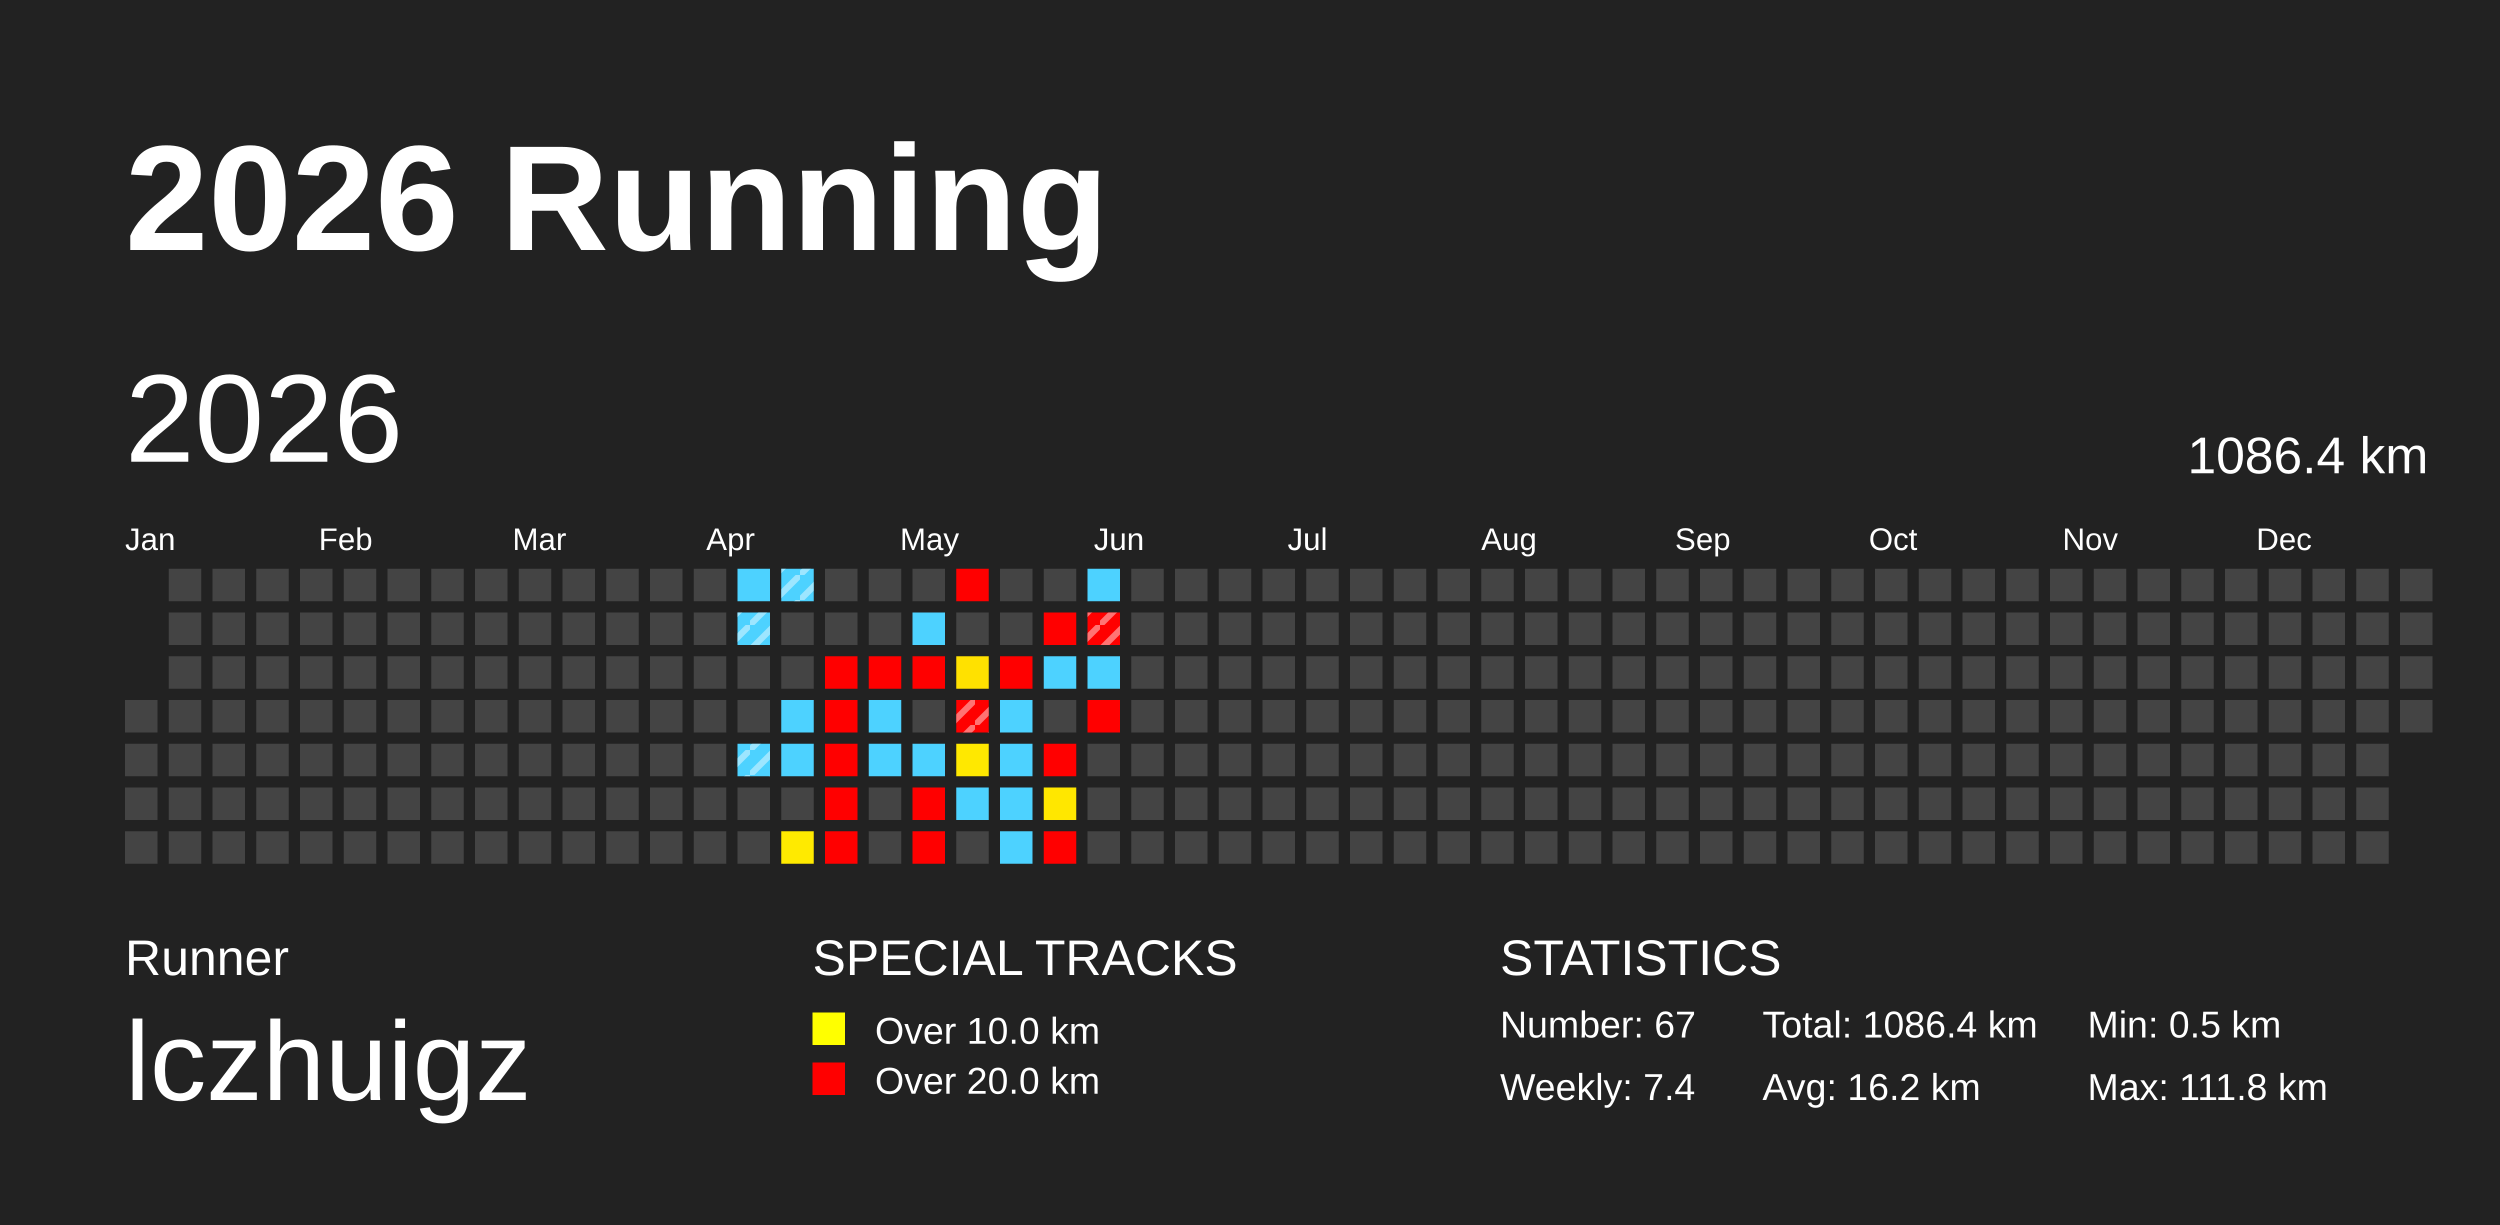
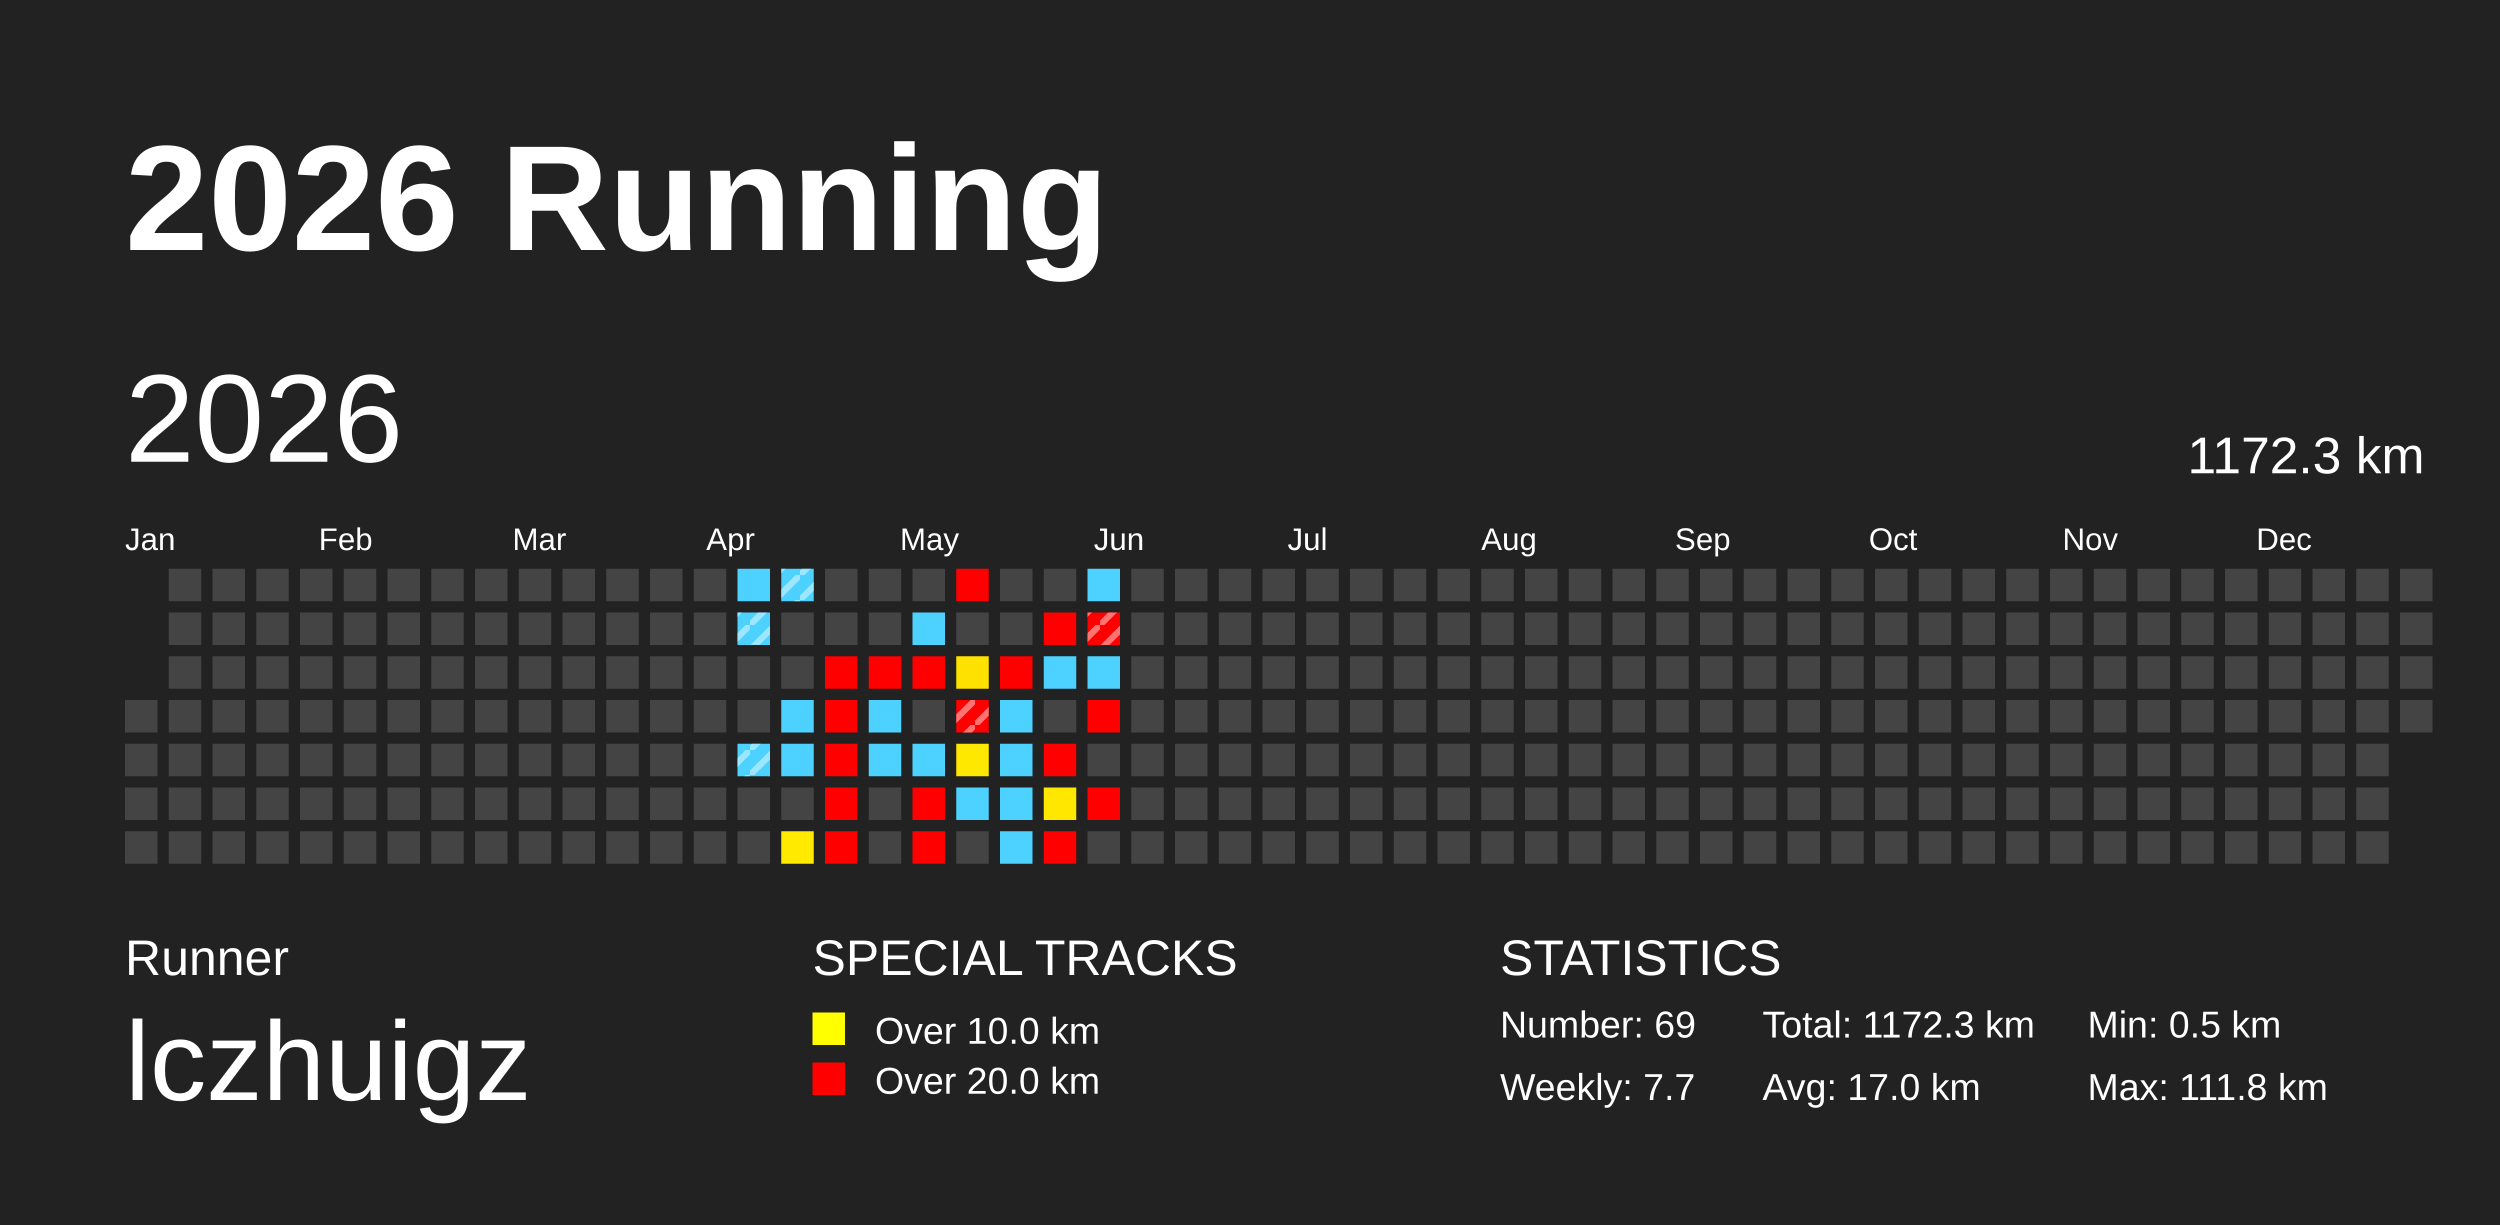
<svg xmlns="http://www.w3.org/2000/svg" baseProfile="full" height="98mm" version="1.1" viewBox="0,0,200,98" width="200mm">
  <defs>
    <pattern height="2" id="indoor-stripe" patternUnits="userSpaceOnUse" width="2">
      <line stroke="white" stroke-opacity="0.45" stroke-width="0.5" x1="0" x2="2" y1="2" y2="0" />
    </pattern>
  </defs>
  <rect fill="#222222" height="98" width="200" x="0" y="0" />
  <text fill="#FFFFFF" style="font-size:12px; font-family:Arial; font-weight:bold;" x="10" y="20">2026 Running</text>
  <text fill="#FFFFFF" style="font-size:4px; font-family:Arial" x="10" y="78">Runner</text>
  <text fill="#FFFFFF" style="font-size:9px; font-family:Arial" x="10" y="88">lczhuigz</text>
  <text fill="#FFFFFF" style="font-size:4px; font-family:Arial" x="65" y="78">SPECIAL TRACKS</text>
  <rect fill="yellow" height="2.6" width="2.6" x="65" y="81" />
  <text fill="#FFFFFF" style="font-size:3px; font-family:Arial" x="70" y="83.5">Over 10.0 km</text>
  <rect fill="red" height="2.6" width="2.6" x="65" y="85" />
  <text fill="#FFFFFF" style="font-size:3px; font-family:Arial" x="70" y="87.5">Over 20.0 km</text>
  <text fill="#FFFFFF" style="font-size:4px; font-family:Arial" x="120" y="78">STATISTICS</text>
-   <text fill="#FFFFFF" style="font-size:3px; font-family:Arial" x="120" y="83">Number: 67</text>
-   <text fill="#FFFFFF" style="font-size:3px; font-family:Arial" x="120" y="88">Weekly: 7.4</text>
-   <text fill="#FFFFFF" style="font-size:3px; font-family:Arial" x="141" y="83">Total: 1086.4 km</text>
-   <text fill="#FFFFFF" style="font-size:3px; font-family:Arial" x="141" y="88">Avg: 16.2 km</text>
+   <text fill="#FFFFFF" style="font-size:3px; font-family:Arial" x="120" y="83">Number: 69</text>
+   <text fill="#FFFFFF" style="font-size:3px; font-family:Arial" x="120" y="88">Weekly: 7.7</text>
+   <text fill="#FFFFFF" style="font-size:3px; font-family:Arial" x="141" y="83">Total: 1172.3 km</text>
+   <text fill="#FFFFFF" style="font-size:3px; font-family:Arial" x="141" y="88">Avg: 17.0 km</text>
  <text fill="#FFFFFF" style="font-size:3px; font-family:Arial" x="167" y="83">Min: 0.5 km</text>
  <text fill="#FFFFFF" style="font-size:3px; font-family:Arial" x="167" y="88">Max: 111.8 km</text>
  <text dominant-baseline="hanging" fill="#FFFFFF" style="font-size:10.0px; font-family:Arial;" x="10" y="30">2026</text>
-   <text dominant-baseline="hanging" fill="#FFFFFF" style="font-size:4.125px; font-family:Arial;" x="175" y="35">1086.4 km</text>
+   <text dominant-baseline="hanging" fill="#FFFFFF" style="font-size:4.125px; font-family:Arial;" x="175" y="35">1172.3 km</text>
  <text fill="#FFFFFF" style="font-size:2.5px; font-family:Arial" x="10.0" y="44">Jan</text>
  <text fill="#FFFFFF" style="font-size:2.5px; font-family:Arial" x="25.5" y="44">Feb</text>
  <text fill="#FFFFFF" style="font-size:2.5px; font-family:Arial" x="41.0" y="44">Mar</text>
  <text fill="#FFFFFF" style="font-size:2.5px; font-family:Arial" x="56.5" y="44">Apr</text>
  <text fill="#FFFFFF" style="font-size:2.5px; font-family:Arial" x="72.0" y="44">May</text>
  <text fill="#FFFFFF" style="font-size:2.5px; font-family:Arial" x="87.5" y="44">Jun</text>
  <text fill="#FFFFFF" style="font-size:2.5px; font-family:Arial" x="103.0" y="44">Jul</text>
  <text fill="#FFFFFF" style="font-size:2.5px; font-family:Arial" x="118.5" y="44">Aug</text>
  <text fill="#FFFFFF" style="font-size:2.5px; font-family:Arial" x="134.0" y="44">Sep</text>
  <text fill="#FFFFFF" style="font-size:2.5px; font-family:Arial" x="149.5" y="44">Oct</text>
  <text fill="#FFFFFF" style="font-size:2.5px; font-family:Arial" x="165.0" y="44">Nov</text>
  <text fill="#FFFFFF" style="font-size:2.5px; font-family:Arial" x="180.5" y="44">Dec</text>
  <rect fill="#444444" height="2.6" width="2.6" x="10.0" y="56.0" />
  <rect fill="#444444" height="2.6" width="2.6" x="10.0" y="59.5" />
  <rect fill="#444444" height="2.6" width="2.6" x="10.0" y="63.0" />
  <rect fill="#444444" height="2.6" width="2.6" x="10.0" y="66.5" />
  <rect fill="#444444" height="2.6" width="2.6" x="13.5" y="45.5" />
  <rect fill="#444444" height="2.6" width="2.6" x="13.5" y="49.0" />
  <rect fill="#444444" height="2.6" width="2.6" x="13.5" y="52.5" />
  <rect fill="#444444" height="2.6" width="2.6" x="13.5" y="56.0" />
  <rect fill="#444444" height="2.6" width="2.6" x="13.5" y="59.5" />
  <rect fill="#444444" height="2.6" width="2.6" x="13.5" y="63.0" />
  <rect fill="#444444" height="2.6" width="2.6" x="13.5" y="66.5" />
  <rect fill="#444444" height="2.6" width="2.6" x="17.0" y="45.5" />
  <rect fill="#444444" height="2.6" width="2.6" x="17.0" y="49.0" />
  <rect fill="#444444" height="2.6" width="2.6" x="17.0" y="52.5" />
  <rect fill="#444444" height="2.6" width="2.6" x="17.0" y="56.0" />
  <rect fill="#444444" height="2.6" width="2.6" x="17.0" y="59.5" />
  <rect fill="#444444" height="2.6" width="2.6" x="17.0" y="63.0" />
  <rect fill="#444444" height="2.6" width="2.6" x="17.0" y="66.5" />
  <rect fill="#444444" height="2.6" width="2.6" x="20.5" y="45.5" />
  <rect fill="#444444" height="2.6" width="2.6" x="20.5" y="49.0" />
  <rect fill="#444444" height="2.6" width="2.6" x="20.5" y="52.5" />
  <rect fill="#444444" height="2.6" width="2.6" x="20.5" y="56.0" />
  <rect fill="#444444" height="2.6" width="2.6" x="20.5" y="59.5" />
  <rect fill="#444444" height="2.6" width="2.6" x="20.5" y="63.0" />
  <rect fill="#444444" height="2.6" width="2.6" x="20.5" y="66.5" />
  <rect fill="#444444" height="2.6" width="2.6" x="24.0" y="45.5" />
  <rect fill="#444444" height="2.6" width="2.6" x="24.0" y="49.0" />
  <rect fill="#444444" height="2.6" width="2.6" x="24.0" y="52.5" />
  <rect fill="#444444" height="2.6" width="2.6" x="24.0" y="56.0" />
  <rect fill="#444444" height="2.6" width="2.6" x="24.0" y="59.5" />
  <rect fill="#444444" height="2.6" width="2.6" x="24.0" y="63.0" />
  <rect fill="#444444" height="2.6" width="2.6" x="24.0" y="66.5" />
  <rect fill="#444444" height="2.6" width="2.6" x="27.5" y="45.5" />
  <rect fill="#444444" height="2.6" width="2.6" x="27.5" y="49.0" />
  <rect fill="#444444" height="2.6" width="2.6" x="27.5" y="52.5" />
  <rect fill="#444444" height="2.6" width="2.6" x="27.5" y="56.0" />
  <rect fill="#444444" height="2.6" width="2.6" x="27.5" y="59.5" />
  <rect fill="#444444" height="2.6" width="2.6" x="27.5" y="63.0" />
  <rect fill="#444444" height="2.6" width="2.6" x="27.5" y="66.5" />
  <rect fill="#444444" height="2.6" width="2.6" x="31.0" y="45.5" />
  <rect fill="#444444" height="2.6" width="2.6" x="31.0" y="49.0" />
  <rect fill="#444444" height="2.6" width="2.6" x="31.0" y="52.5" />
  <rect fill="#444444" height="2.6" width="2.6" x="31.0" y="56.0" />
  <rect fill="#444444" height="2.6" width="2.6" x="31.0" y="59.5" />
  <rect fill="#444444" height="2.6" width="2.6" x="31.0" y="63.0" />
  <rect fill="#444444" height="2.6" width="2.6" x="31.0" y="66.5" />
  <rect fill="#444444" height="2.6" width="2.6" x="34.5" y="45.5" />
  <rect fill="#444444" height="2.6" width="2.6" x="34.5" y="49.0" />
  <rect fill="#444444" height="2.6" width="2.6" x="34.5" y="52.5" />
  <rect fill="#444444" height="2.6" width="2.6" x="34.5" y="56.0" />
  <rect fill="#444444" height="2.6" width="2.6" x="34.5" y="59.5" />
  <rect fill="#444444" height="2.6" width="2.6" x="34.5" y="63.0" />
  <rect fill="#444444" height="2.6" width="2.6" x="34.5" y="66.5" />
  <rect fill="#444444" height="2.6" width="2.6" x="38.0" y="45.5" />
  <rect fill="#444444" height="2.6" width="2.6" x="38.0" y="49.0" />
  <rect fill="#444444" height="2.6" width="2.6" x="38.0" y="52.5" />
  <rect fill="#444444" height="2.6" width="2.6" x="38.0" y="56.0" />
  <rect fill="#444444" height="2.6" width="2.6" x="38.0" y="59.5" />
  <rect fill="#444444" height="2.6" width="2.6" x="38.0" y="63.0" />
  <rect fill="#444444" height="2.6" width="2.6" x="38.0" y="66.5" />
  <rect fill="#444444" height="2.6" width="2.6" x="41.5" y="45.5" />
  <rect fill="#444444" height="2.6" width="2.6" x="41.5" y="49.0" />
  <rect fill="#444444" height="2.6" width="2.6" x="41.5" y="52.5" />
  <rect fill="#444444" height="2.6" width="2.6" x="41.5" y="56.0" />
  <rect fill="#444444" height="2.6" width="2.6" x="41.5" y="59.5" />
  <rect fill="#444444" height="2.6" width="2.6" x="41.5" y="63.0" />
  <rect fill="#444444" height="2.6" width="2.6" x="41.5" y="66.5" />
  <rect fill="#444444" height="2.6" width="2.6" x="45.0" y="45.5" />
  <rect fill="#444444" height="2.6" width="2.6" x="45.0" y="49.0" />
  <rect fill="#444444" height="2.6" width="2.6" x="45.0" y="52.5" />
  <rect fill="#444444" height="2.6" width="2.6" x="45.0" y="56.0" />
  <rect fill="#444444" height="2.6" width="2.6" x="45.0" y="59.5" />
  <rect fill="#444444" height="2.6" width="2.6" x="45.0" y="63.0" />
  <rect fill="#444444" height="2.6" width="2.6" x="45.0" y="66.5" />
  <rect fill="#444444" height="2.6" width="2.6" x="48.5" y="45.5" />
  <rect fill="#444444" height="2.6" width="2.6" x="48.5" y="49.0" />
  <rect fill="#444444" height="2.6" width="2.6" x="48.5" y="52.5" />
  <rect fill="#444444" height="2.6" width="2.6" x="48.5" y="56.0" />
  <rect fill="#444444" height="2.6" width="2.6" x="48.5" y="59.5" />
  <rect fill="#444444" height="2.6" width="2.6" x="48.5" y="63.0" />
  <rect fill="#444444" height="2.6" width="2.6" x="48.5" y="66.5" />
  <rect fill="#444444" height="2.6" width="2.6" x="52.0" y="45.5" />
  <rect fill="#444444" height="2.6" width="2.6" x="52.0" y="49.0" />
  <rect fill="#444444" height="2.6" width="2.6" x="52.0" y="52.5" />
  <rect fill="#444444" height="2.6" width="2.6" x="52.0" y="56.0" />
  <rect fill="#444444" height="2.6" width="2.6" x="52.0" y="59.5" />
  <rect fill="#444444" height="2.6" width="2.6" x="52.0" y="63.0" />
  <rect fill="#444444" height="2.6" width="2.6" x="52.0" y="66.5" />
  <rect fill="#444444" height="2.6" width="2.6" x="55.5" y="45.5" />
  <rect fill="#444444" height="2.6" width="2.6" x="55.5" y="49.0" />
  <rect fill="#444444" height="2.6" width="2.6" x="55.5" y="52.5" />
  <rect fill="#444444" height="2.6" width="2.6" x="55.5" y="56.0" />
  <rect fill="#444444" height="2.6" width="2.6" x="55.5" y="59.5" />
  <rect fill="#444444" height="2.6" width="2.6" x="55.5" y="63.0" />
  <rect fill="#444444" height="2.6" width="2.6" x="55.5" y="66.5" />
  <rect fill="#4dd2ff" height="2.6" width="2.6" x="59.0" y="45.5" />
  <rect fill="#4dd2ff" height="2.6" width="2.6" x="59.0" y="49.0" />
  <rect fill="url(#indoor-stripe)" height="2.6" style="pointer-events: none;" width="2.6" x="59.0" y="49.0" />
  <rect fill="#444444" height="2.6" width="2.6" x="59.0" y="52.5" />
  <rect fill="#444444" height="2.6" width="2.6" x="59.0" y="56.0" />
  <rect fill="#4dd2ff" height="2.6" width="2.6" x="59.0" y="59.5" />
  <rect fill="url(#indoor-stripe)" height="2.6" style="pointer-events: none;" width="2.6" x="59.0" y="59.5" />
  <rect fill="#444444" height="2.6" width="2.6" x="59.0" y="63.0" />
  <rect fill="#444444" height="2.6" width="2.6" x="59.0" y="66.5" />
  <rect fill="#4dd2ff" height="2.6" width="2.6" x="62.5" y="45.5" />
  <rect fill="url(#indoor-stripe)" height="2.6" style="pointer-events: none;" width="2.6" x="62.5" y="45.5" />
  <rect fill="#444444" height="2.6" width="2.6" x="62.5" y="49.0" />
  <rect fill="#444444" height="2.6" width="2.6" x="62.5" y="52.5" />
  <rect fill="#4dd2ff" height="2.6" width="2.6" x="62.5" y="56.0" />
  <rect fill="#4dd2ff" height="2.6" width="2.6" x="62.5" y="59.5" />
  <rect fill="#444444" height="2.6" width="2.6" x="62.5" y="63.0" />
  <rect fill="#ffea00" height="2.6" width="2.6" x="62.5" y="66.5" />
  <rect fill="#444444" height="2.6" width="2.6" x="66.0" y="45.5" />
  <rect fill="#444444" height="2.6" width="2.6" x="66.0" y="49.0" />
  <rect fill="red" height="2.6" width="2.6" x="66.0" y="52.5" />
  <rect fill="red" height="2.6" width="2.6" x="66.0" y="56.0" />
  <rect fill="red" height="2.6" width="2.6" x="66.0" y="59.5" />
  <rect fill="red" height="2.6" width="2.6" x="66.0" y="63.0" />
  <rect fill="red" height="2.6" width="2.6" x="66.0" y="66.5" />
  <rect fill="#444444" height="2.6" width="2.6" x="69.5" y="45.5" />
  <rect fill="#444444" height="2.6" width="2.6" x="69.5" y="49.0" />
  <rect fill="red" height="2.6" width="2.6" x="69.5" y="52.5" />
  <rect fill="#4dd2ff" height="2.6" width="2.6" x="69.5" y="56.0" />
  <rect fill="#4dd2ff" height="2.6" width="2.6" x="69.5" y="59.5" />
  <rect fill="#444444" height="2.6" width="2.6" x="69.5" y="63.0" />
  <rect fill="#444444" height="2.6" width="2.6" x="69.5" y="66.5" />
  <rect fill="#444444" height="2.6" width="2.6" x="73.0" y="45.5" />
  <rect fill="#4dd2ff" height="2.6" width="2.6" x="73.0" y="49.0" />
  <rect fill="red" height="2.6" width="2.6" x="73.0" y="52.5" />
  <rect fill="#444444" height="2.6" width="2.6" x="73.0" y="56.0" />
  <rect fill="#4dd2ff" height="2.6" width="2.6" x="73.0" y="59.5" />
  <rect fill="red" height="2.6" width="2.6" x="73.0" y="63.0" />
  <rect fill="red" height="2.6" width="2.6" x="73.0" y="66.5" />
  <rect fill="red" height="2.6" width="2.6" x="76.5" y="45.5" />
  <rect fill="#444444" height="2.6" width="2.6" x="76.5" y="49.0" />
  <rect fill="#ffe100" height="2.6" width="2.6" x="76.5" y="52.5" />
  <rect fill="red" height="2.6" width="2.6" x="76.5" y="56.0" />
  <rect fill="url(#indoor-stripe)" height="2.6" style="pointer-events: none;" width="2.6" x="76.5" y="56.0" />
  <rect fill="#ffe800" height="2.6" width="2.6" x="76.5" y="59.5" />
  <rect fill="#4dd2ff" height="2.6" width="2.6" x="76.5" y="63.0" />
  <rect fill="#444444" height="2.6" width="2.6" x="76.5" y="66.5" />
  <rect fill="#444444" height="2.6" width="2.6" x="80.0" y="45.5" />
  <rect fill="#444444" height="2.6" width="2.6" x="80.0" y="49.0" />
  <rect fill="red" height="2.6" width="2.6" x="80.0" y="52.5" />
  <rect fill="#4dd2ff" height="2.6" width="2.6" x="80.0" y="56.0" />
  <rect fill="#4dd2ff" height="2.6" width="2.6" x="80.0" y="59.5" />
  <rect fill="#4dd2ff" height="2.6" width="2.6" x="80.0" y="63.0" />
  <rect fill="#4dd2ff" height="2.6" width="2.6" x="80.0" y="66.5" />
  <rect fill="#444444" height="2.6" width="2.6" x="83.5" y="45.5" />
  <rect fill="red" height="2.6" width="2.6" x="83.5" y="49.0" />
  <rect fill="#4dd2ff" height="2.6" width="2.6" x="83.5" y="52.5" />
  <rect fill="#444444" height="2.6" width="2.6" x="83.5" y="56.0" />
  <rect fill="red" height="2.6" width="2.6" x="83.5" y="59.5" />
  <rect fill="#ffe700" height="2.6" width="2.6" x="83.5" y="63.0" />
  <rect fill="red" height="2.6" width="2.6" x="83.5" y="66.5" />
  <rect fill="#4dd2ff" height="2.6" width="2.6" x="87.0" y="45.5" />
  <rect fill="red" height="2.6" width="2.6" x="87.0" y="49.0" />
  <rect fill="url(#indoor-stripe)" height="2.6" style="pointer-events: none;" width="2.6" x="87.0" y="49.0" />
  <rect fill="#4dd2ff" height="2.6" width="2.6" x="87.0" y="52.5" />
  <rect fill="red" height="2.6" width="2.6" x="87.0" y="56.0" />
  <rect fill="#444444" height="2.6" width="2.6" x="87.0" y="59.5" />
-   <rect fill="#444444" height="2.6" width="2.6" x="87.0" y="63.0" />
+   <rect fill="red" height="2.6" width="2.6" x="87.0" y="63.0" />
  <rect fill="#444444" height="2.6" width="2.6" x="87.0" y="66.5" />
  <rect fill="#444444" height="2.6" width="2.6" x="90.5" y="45.5" />
  <rect fill="#444444" height="2.6" width="2.6" x="90.5" y="49.0" />
  <rect fill="#444444" height="2.6" width="2.6" x="90.5" y="52.5" />
  <rect fill="#444444" height="2.6" width="2.6" x="90.5" y="56.0" />
  <rect fill="#444444" height="2.6" width="2.6" x="90.5" y="59.5" />
  <rect fill="#444444" height="2.6" width="2.6" x="90.5" y="63.0" />
  <rect fill="#444444" height="2.6" width="2.6" x="90.5" y="66.5" />
  <rect fill="#444444" height="2.6" width="2.6" x="94.0" y="45.5" />
  <rect fill="#444444" height="2.6" width="2.6" x="94.0" y="49.0" />
  <rect fill="#444444" height="2.6" width="2.6" x="94.0" y="52.5" />
  <rect fill="#444444" height="2.6" width="2.6" x="94.0" y="56.0" />
  <rect fill="#444444" height="2.6" width="2.6" x="94.0" y="59.5" />
  <rect fill="#444444" height="2.6" width="2.6" x="94.0" y="63.0" />
  <rect fill="#444444" height="2.6" width="2.6" x="94.0" y="66.5" />
  <rect fill="#444444" height="2.6" width="2.6" x="97.5" y="45.5" />
  <rect fill="#444444" height="2.6" width="2.6" x="97.5" y="49.0" />
  <rect fill="#444444" height="2.6" width="2.6" x="97.5" y="52.5" />
  <rect fill="#444444" height="2.6" width="2.6" x="97.5" y="56.0" />
  <rect fill="#444444" height="2.6" width="2.6" x="97.5" y="59.5" />
  <rect fill="#444444" height="2.6" width="2.6" x="97.5" y="63.0" />
  <rect fill="#444444" height="2.6" width="2.6" x="97.5" y="66.5" />
  <rect fill="#444444" height="2.6" width="2.6" x="101.0" y="45.5" />
  <rect fill="#444444" height="2.6" width="2.6" x="101.0" y="49.0" />
  <rect fill="#444444" height="2.6" width="2.6" x="101.0" y="52.5" />
  <rect fill="#444444" height="2.6" width="2.6" x="101.0" y="56.0" />
  <rect fill="#444444" height="2.6" width="2.6" x="101.0" y="59.5" />
  <rect fill="#444444" height="2.6" width="2.6" x="101.0" y="63.0" />
  <rect fill="#444444" height="2.6" width="2.6" x="101.0" y="66.5" />
  <rect fill="#444444" height="2.6" width="2.6" x="104.5" y="45.5" />
  <rect fill="#444444" height="2.6" width="2.6" x="104.5" y="49.0" />
  <rect fill="#444444" height="2.6" width="2.6" x="104.5" y="52.5" />
  <rect fill="#444444" height="2.6" width="2.6" x="104.5" y="56.0" />
  <rect fill="#444444" height="2.6" width="2.6" x="104.5" y="59.5" />
  <rect fill="#444444" height="2.6" width="2.6" x="104.5" y="63.0" />
  <rect fill="#444444" height="2.6" width="2.6" x="104.5" y="66.5" />
  <rect fill="#444444" height="2.6" width="2.6" x="108.0" y="45.5" />
  <rect fill="#444444" height="2.6" width="2.6" x="108.0" y="49.0" />
  <rect fill="#444444" height="2.6" width="2.6" x="108.0" y="52.5" />
  <rect fill="#444444" height="2.6" width="2.6" x="108.0" y="56.0" />
  <rect fill="#444444" height="2.6" width="2.6" x="108.0" y="59.5" />
  <rect fill="#444444" height="2.6" width="2.6" x="108.0" y="63.0" />
  <rect fill="#444444" height="2.6" width="2.6" x="108.0" y="66.5" />
  <rect fill="#444444" height="2.6" width="2.6" x="111.5" y="45.5" />
  <rect fill="#444444" height="2.6" width="2.6" x="111.5" y="49.0" />
  <rect fill="#444444" height="2.6" width="2.6" x="111.5" y="52.5" />
  <rect fill="#444444" height="2.6" width="2.6" x="111.5" y="56.0" />
  <rect fill="#444444" height="2.6" width="2.6" x="111.5" y="59.5" />
  <rect fill="#444444" height="2.6" width="2.6" x="111.5" y="63.0" />
  <rect fill="#444444" height="2.6" width="2.6" x="111.5" y="66.5" />
  <rect fill="#444444" height="2.6" width="2.6" x="115.0" y="45.5" />
  <rect fill="#444444" height="2.6" width="2.6" x="115.0" y="49.0" />
  <rect fill="#444444" height="2.6" width="2.6" x="115.0" y="52.5" />
  <rect fill="#444444" height="2.6" width="2.6" x="115.0" y="56.0" />
  <rect fill="#444444" height="2.6" width="2.6" x="115.0" y="59.5" />
  <rect fill="#444444" height="2.6" width="2.6" x="115.0" y="63.0" />
  <rect fill="#444444" height="2.6" width="2.6" x="115.0" y="66.5" />
  <rect fill="#444444" height="2.6" width="2.6" x="118.5" y="45.5" />
  <rect fill="#444444" height="2.6" width="2.6" x="118.5" y="49.0" />
  <rect fill="#444444" height="2.6" width="2.6" x="118.5" y="52.5" />
  <rect fill="#444444" height="2.6" width="2.6" x="118.5" y="56.0" />
  <rect fill="#444444" height="2.6" width="2.6" x="118.5" y="59.5" />
  <rect fill="#444444" height="2.6" width="2.6" x="118.5" y="63.0" />
  <rect fill="#444444" height="2.6" width="2.6" x="118.5" y="66.5" />
  <rect fill="#444444" height="2.6" width="2.6" x="122.0" y="45.5" />
  <rect fill="#444444" height="2.6" width="2.6" x="122.0" y="49.0" />
  <rect fill="#444444" height="2.6" width="2.6" x="122.0" y="52.5" />
  <rect fill="#444444" height="2.6" width="2.6" x="122.0" y="56.0" />
  <rect fill="#444444" height="2.6" width="2.6" x="122.0" y="59.5" />
  <rect fill="#444444" height="2.6" width="2.6" x="122.0" y="63.0" />
  <rect fill="#444444" height="2.6" width="2.6" x="122.0" y="66.5" />
  <rect fill="#444444" height="2.6" width="2.6" x="125.5" y="45.5" />
  <rect fill="#444444" height="2.6" width="2.6" x="125.5" y="49.0" />
  <rect fill="#444444" height="2.6" width="2.6" x="125.5" y="52.5" />
  <rect fill="#444444" height="2.6" width="2.6" x="125.5" y="56.0" />
  <rect fill="#444444" height="2.6" width="2.6" x="125.5" y="59.5" />
  <rect fill="#444444" height="2.6" width="2.6" x="125.5" y="63.0" />
  <rect fill="#444444" height="2.6" width="2.6" x="125.5" y="66.5" />
  <rect fill="#444444" height="2.6" width="2.6" x="129.0" y="45.5" />
  <rect fill="#444444" height="2.6" width="2.6" x="129.0" y="49.0" />
  <rect fill="#444444" height="2.6" width="2.6" x="129.0" y="52.5" />
  <rect fill="#444444" height="2.6" width="2.6" x="129.0" y="56.0" />
  <rect fill="#444444" height="2.6" width="2.6" x="129.0" y="59.5" />
  <rect fill="#444444" height="2.6" width="2.6" x="129.0" y="63.0" />
  <rect fill="#444444" height="2.6" width="2.6" x="129.0" y="66.5" />
  <rect fill="#444444" height="2.6" width="2.6" x="132.5" y="45.5" />
  <rect fill="#444444" height="2.6" width="2.6" x="132.5" y="49.0" />
  <rect fill="#444444" height="2.6" width="2.6" x="132.5" y="52.5" />
  <rect fill="#444444" height="2.6" width="2.6" x="132.5" y="56.0" />
  <rect fill="#444444" height="2.6" width="2.6" x="132.5" y="59.5" />
  <rect fill="#444444" height="2.6" width="2.6" x="132.5" y="63.0" />
  <rect fill="#444444" height="2.6" width="2.6" x="132.5" y="66.5" />
  <rect fill="#444444" height="2.6" width="2.6" x="136.0" y="45.5" />
  <rect fill="#444444" height="2.6" width="2.6" x="136.0" y="49.0" />
  <rect fill="#444444" height="2.6" width="2.6" x="136.0" y="52.5" />
  <rect fill="#444444" height="2.6" width="2.6" x="136.0" y="56.0" />
  <rect fill="#444444" height="2.6" width="2.6" x="136.0" y="59.5" />
  <rect fill="#444444" height="2.6" width="2.6" x="136.0" y="63.0" />
  <rect fill="#444444" height="2.6" width="2.6" x="136.0" y="66.5" />
  <rect fill="#444444" height="2.6" width="2.6" x="139.5" y="45.5" />
  <rect fill="#444444" height="2.6" width="2.6" x="139.5" y="49.0" />
  <rect fill="#444444" height="2.6" width="2.6" x="139.5" y="52.5" />
  <rect fill="#444444" height="2.6" width="2.6" x="139.5" y="56.0" />
  <rect fill="#444444" height="2.6" width="2.6" x="139.5" y="59.5" />
  <rect fill="#444444" height="2.6" width="2.6" x="139.5" y="63.0" />
  <rect fill="#444444" height="2.6" width="2.6" x="139.5" y="66.5" />
  <rect fill="#444444" height="2.6" width="2.6" x="143.0" y="45.5" />
  <rect fill="#444444" height="2.6" width="2.6" x="143.0" y="49.0" />
  <rect fill="#444444" height="2.6" width="2.6" x="143.0" y="52.5" />
  <rect fill="#444444" height="2.6" width="2.6" x="143.0" y="56.0" />
  <rect fill="#444444" height="2.6" width="2.6" x="143.0" y="59.5" />
  <rect fill="#444444" height="2.6" width="2.6" x="143.0" y="63.0" />
  <rect fill="#444444" height="2.6" width="2.6" x="143.0" y="66.5" />
  <rect fill="#444444" height="2.6" width="2.6" x="146.5" y="45.5" />
  <rect fill="#444444" height="2.6" width="2.6" x="146.5" y="49.0" />
  <rect fill="#444444" height="2.6" width="2.6" x="146.5" y="52.5" />
  <rect fill="#444444" height="2.6" width="2.6" x="146.5" y="56.0" />
  <rect fill="#444444" height="2.6" width="2.6" x="146.5" y="59.5" />
  <rect fill="#444444" height="2.6" width="2.6" x="146.5" y="63.0" />
  <rect fill="#444444" height="2.6" width="2.6" x="146.5" y="66.5" />
  <rect fill="#444444" height="2.6" width="2.6" x="150.0" y="45.5" />
  <rect fill="#444444" height="2.6" width="2.6" x="150.0" y="49.0" />
  <rect fill="#444444" height="2.6" width="2.6" x="150.0" y="52.5" />
  <rect fill="#444444" height="2.6" width="2.6" x="150.0" y="56.0" />
  <rect fill="#444444" height="2.6" width="2.6" x="150.0" y="59.5" />
  <rect fill="#444444" height="2.6" width="2.6" x="150.0" y="63.0" />
  <rect fill="#444444" height="2.6" width="2.6" x="150.0" y="66.5" />
  <rect fill="#444444" height="2.6" width="2.6" x="153.5" y="45.5" />
  <rect fill="#444444" height="2.6" width="2.6" x="153.5" y="49.0" />
  <rect fill="#444444" height="2.6" width="2.6" x="153.5" y="52.5" />
  <rect fill="#444444" height="2.6" width="2.6" x="153.5" y="56.0" />
  <rect fill="#444444" height="2.6" width="2.6" x="153.5" y="59.5" />
  <rect fill="#444444" height="2.6" width="2.6" x="153.5" y="63.0" />
  <rect fill="#444444" height="2.6" width="2.6" x="153.5" y="66.5" />
  <rect fill="#444444" height="2.6" width="2.6" x="157.0" y="45.5" />
  <rect fill="#444444" height="2.6" width="2.6" x="157.0" y="49.0" />
  <rect fill="#444444" height="2.6" width="2.6" x="157.0" y="52.5" />
  <rect fill="#444444" height="2.6" width="2.6" x="157.0" y="56.0" />
  <rect fill="#444444" height="2.6" width="2.6" x="157.0" y="59.5" />
  <rect fill="#444444" height="2.6" width="2.6" x="157.0" y="63.0" />
  <rect fill="#444444" height="2.6" width="2.6" x="157.0" y="66.5" />
  <rect fill="#444444" height="2.6" width="2.6" x="160.5" y="45.5" />
  <rect fill="#444444" height="2.6" width="2.6" x="160.5" y="49.0" />
  <rect fill="#444444" height="2.6" width="2.6" x="160.5" y="52.5" />
  <rect fill="#444444" height="2.6" width="2.6" x="160.5" y="56.0" />
  <rect fill="#444444" height="2.6" width="2.6" x="160.5" y="59.5" />
  <rect fill="#444444" height="2.6" width="2.6" x="160.5" y="63.0" />
  <rect fill="#444444" height="2.6" width="2.6" x="160.5" y="66.5" />
  <rect fill="#444444" height="2.6" width="2.6" x="164.0" y="45.5" />
  <rect fill="#444444" height="2.6" width="2.6" x="164.0" y="49.0" />
  <rect fill="#444444" height="2.6" width="2.6" x="164.0" y="52.5" />
  <rect fill="#444444" height="2.6" width="2.6" x="164.0" y="56.0" />
  <rect fill="#444444" height="2.6" width="2.6" x="164.0" y="59.5" />
  <rect fill="#444444" height="2.6" width="2.6" x="164.0" y="63.0" />
  <rect fill="#444444" height="2.6" width="2.6" x="164.0" y="66.5" />
  <rect fill="#444444" height="2.6" width="2.6" x="167.5" y="45.5" />
  <rect fill="#444444" height="2.6" width="2.6" x="167.5" y="49.0" />
  <rect fill="#444444" height="2.6" width="2.6" x="167.5" y="52.5" />
  <rect fill="#444444" height="2.6" width="2.6" x="167.5" y="56.0" />
  <rect fill="#444444" height="2.6" width="2.6" x="167.5" y="59.5" />
  <rect fill="#444444" height="2.6" width="2.6" x="167.5" y="63.0" />
  <rect fill="#444444" height="2.6" width="2.6" x="167.5" y="66.5" />
  <rect fill="#444444" height="2.6" width="2.6" x="171.0" y="45.5" />
  <rect fill="#444444" height="2.6" width="2.6" x="171.0" y="49.0" />
  <rect fill="#444444" height="2.6" width="2.6" x="171.0" y="52.5" />
  <rect fill="#444444" height="2.6" width="2.6" x="171.0" y="56.0" />
  <rect fill="#444444" height="2.6" width="2.6" x="171.0" y="59.5" />
  <rect fill="#444444" height="2.6" width="2.6" x="171.0" y="63.0" />
  <rect fill="#444444" height="2.6" width="2.6" x="171.0" y="66.5" />
  <rect fill="#444444" height="2.6" width="2.6" x="174.5" y="45.5" />
  <rect fill="#444444" height="2.6" width="2.6" x="174.5" y="49.0" />
  <rect fill="#444444" height="2.6" width="2.6" x="174.5" y="52.5" />
  <rect fill="#444444" height="2.6" width="2.6" x="174.5" y="56.0" />
  <rect fill="#444444" height="2.6" width="2.6" x="174.5" y="59.5" />
  <rect fill="#444444" height="2.6" width="2.6" x="174.5" y="63.0" />
  <rect fill="#444444" height="2.6" width="2.6" x="174.5" y="66.5" />
  <rect fill="#444444" height="2.6" width="2.6" x="178.0" y="45.5" />
  <rect fill="#444444" height="2.6" width="2.6" x="178.0" y="49.0" />
  <rect fill="#444444" height="2.6" width="2.6" x="178.0" y="52.5" />
  <rect fill="#444444" height="2.6" width="2.6" x="178.0" y="56.0" />
  <rect fill="#444444" height="2.6" width="2.6" x="178.0" y="59.5" />
  <rect fill="#444444" height="2.6" width="2.6" x="178.0" y="63.0" />
  <rect fill="#444444" height="2.6" width="2.6" x="178.0" y="66.5" />
  <rect fill="#444444" height="2.6" width="2.6" x="181.5" y="45.5" />
  <rect fill="#444444" height="2.6" width="2.6" x="181.5" y="49.0" />
  <rect fill="#444444" height="2.6" width="2.6" x="181.5" y="52.5" />
  <rect fill="#444444" height="2.6" width="2.6" x="181.5" y="56.0" />
  <rect fill="#444444" height="2.6" width="2.6" x="181.5" y="59.5" />
  <rect fill="#444444" height="2.6" width="2.6" x="181.5" y="63.0" />
  <rect fill="#444444" height="2.6" width="2.6" x="181.5" y="66.5" />
  <rect fill="#444444" height="2.6" width="2.6" x="185.0" y="45.5" />
  <rect fill="#444444" height="2.6" width="2.6" x="185.0" y="49.0" />
  <rect fill="#444444" height="2.6" width="2.6" x="185.0" y="52.5" />
  <rect fill="#444444" height="2.6" width="2.6" x="185.0" y="56.0" />
  <rect fill="#444444" height="2.6" width="2.6" x="185.0" y="59.5" />
  <rect fill="#444444" height="2.6" width="2.6" x="185.0" y="63.0" />
  <rect fill="#444444" height="2.6" width="2.6" x="185.0" y="66.5" />
  <rect fill="#444444" height="2.6" width="2.6" x="188.5" y="45.5" />
  <rect fill="#444444" height="2.6" width="2.6" x="188.5" y="49.0" />
  <rect fill="#444444" height="2.6" width="2.6" x="188.5" y="52.5" />
  <rect fill="#444444" height="2.6" width="2.6" x="188.5" y="56.0" />
  <rect fill="#444444" height="2.6" width="2.6" x="188.5" y="59.5" />
  <rect fill="#444444" height="2.6" width="2.6" x="188.5" y="63.0" />
  <rect fill="#444444" height="2.6" width="2.6" x="188.5" y="66.5" />
  <rect fill="#444444" height="2.6" width="2.6" x="192.0" y="45.5" />
  <rect fill="#444444" height="2.6" width="2.6" x="192.0" y="49.0" />
  <rect fill="#444444" height="2.6" width="2.6" x="192.0" y="52.5" />
  <rect fill="#444444" height="2.6" width="2.6" x="192.0" y="56.0" />
</svg>
